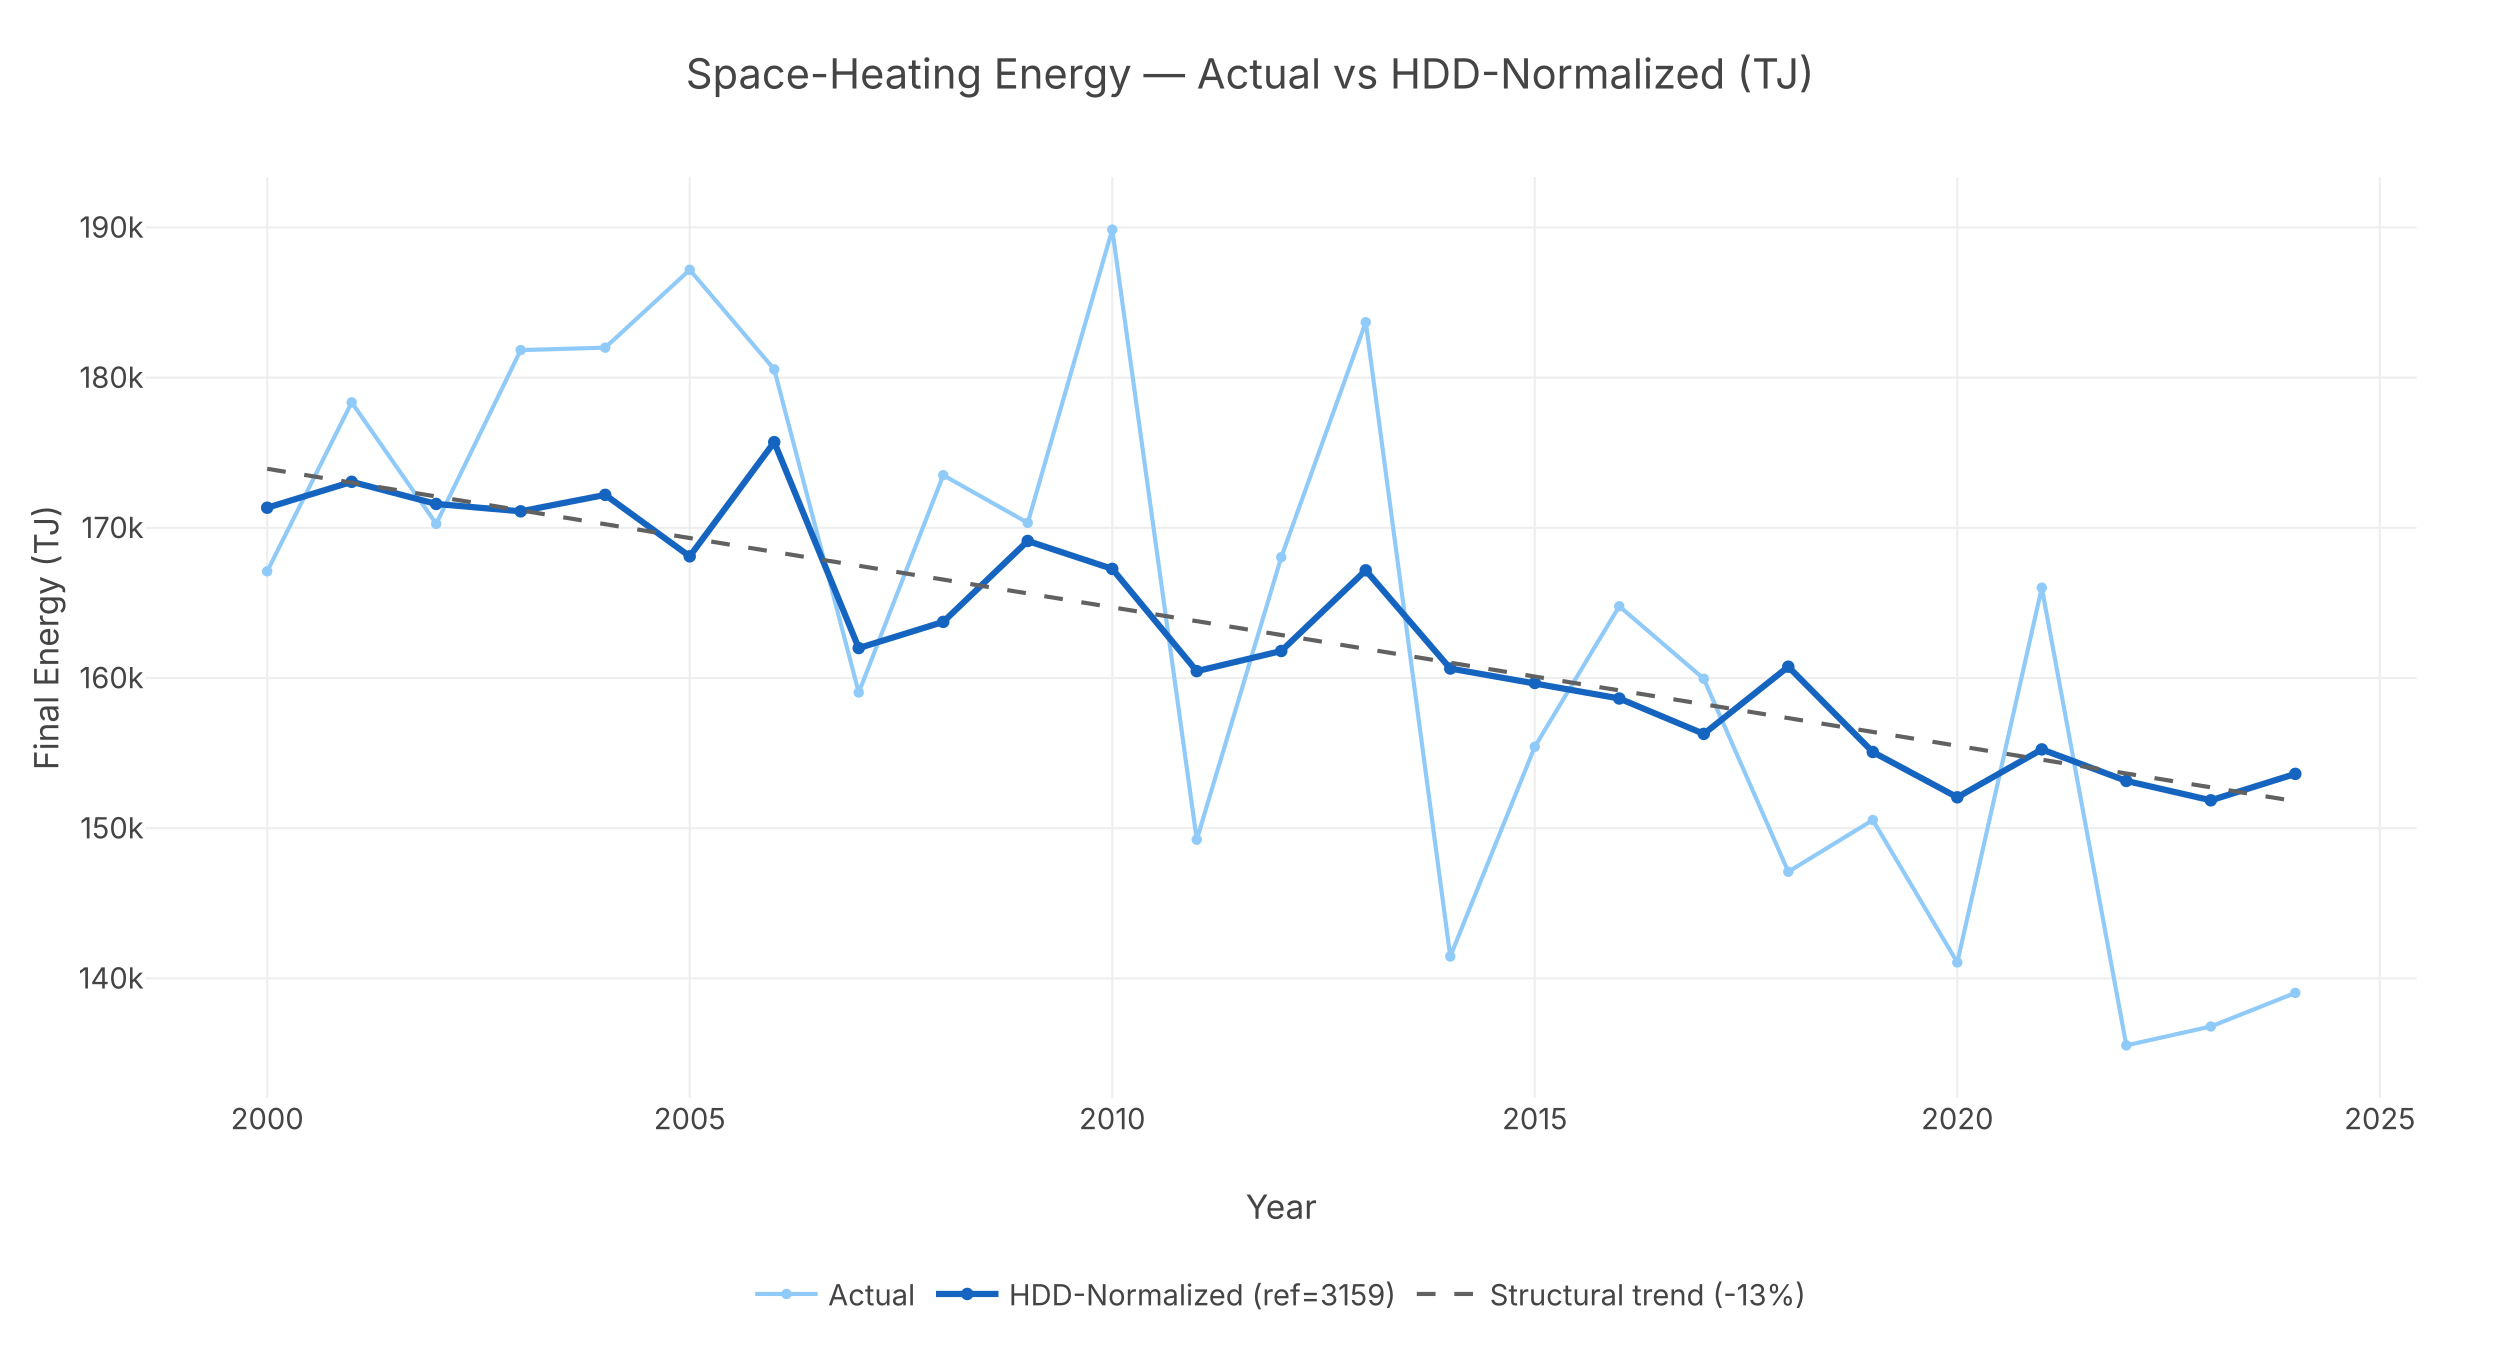
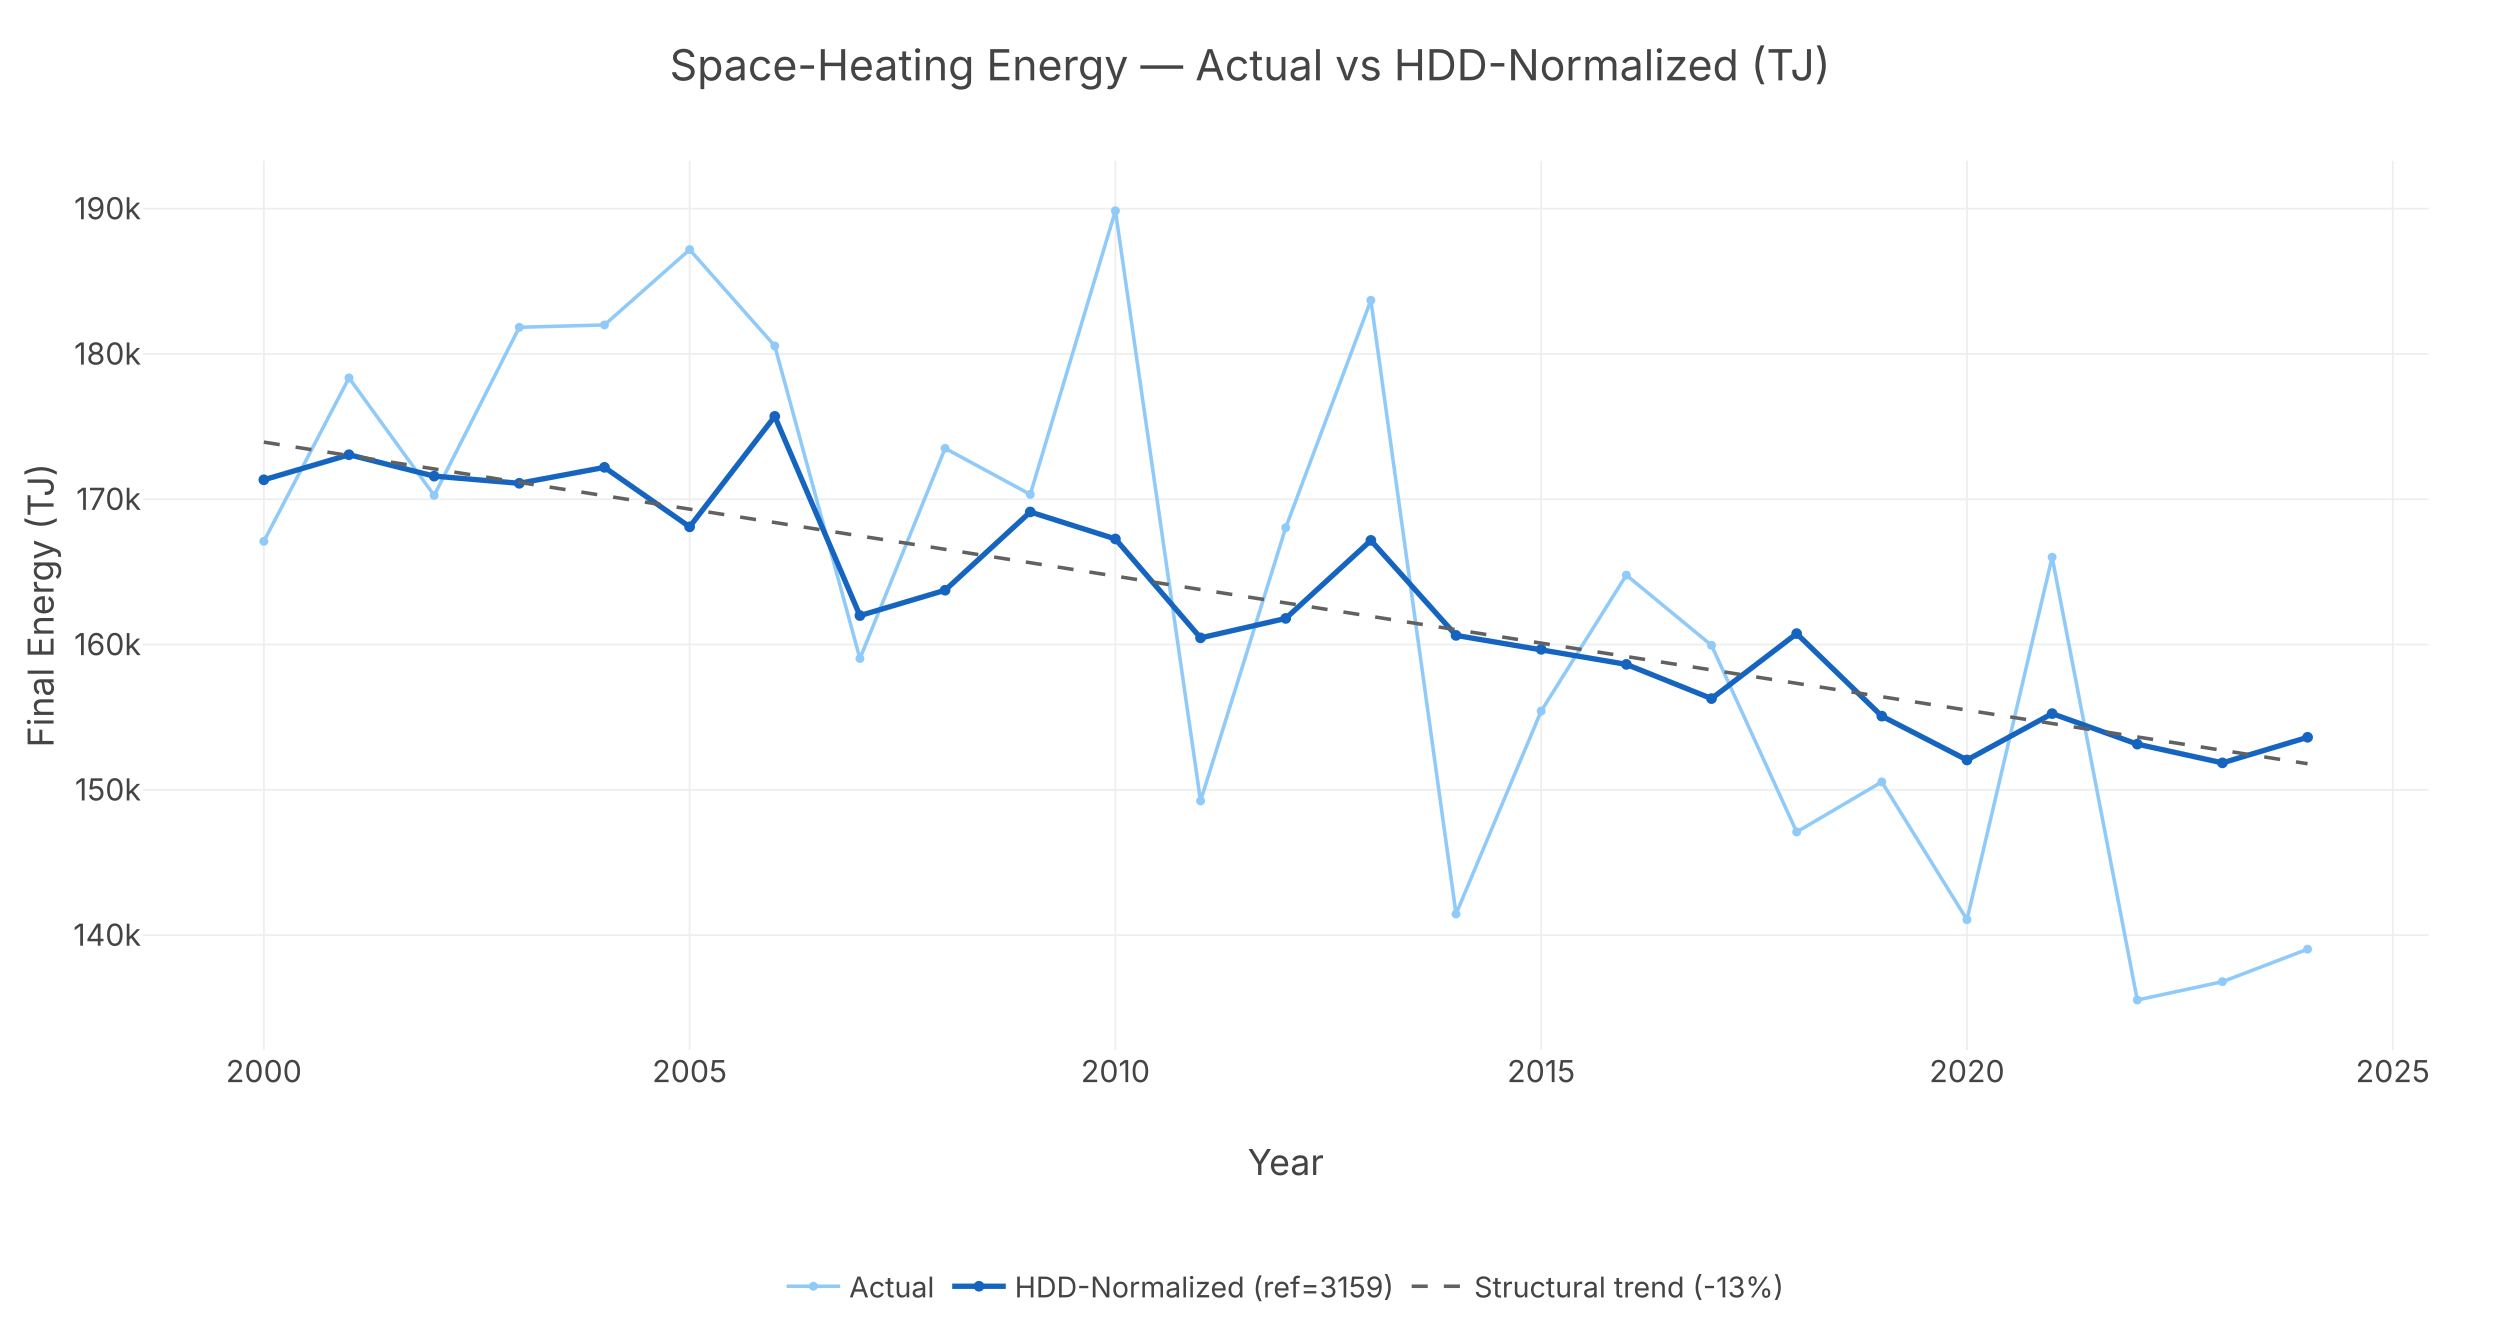
- <svg xmlns="http://www.w3.org/2000/svg" class="main-svg" width="1200" height="650" style="" viewBox="0 0 1200 650">
-   <rect x="0" y="0" width="1200" height="650" style="fill: rgb(255, 255, 255); fill-opacity: 1;" />
-   <defs id="defs-4755eb">
+ <svg xmlns="http://www.w3.org/2000/svg" class="main-svg" width="1400" height="750" style="" viewBox="0 0 1400 750">
+   <rect x="0" y="0" width="1400" height="750" style="fill: rgb(255, 255, 255); fill-opacity: 1;" />
+   <defs id="defs-2fd1e7">
    <g class="clips">
-       <clipPath id="clip4755ebxyplot" class="plotclip">
-         <rect width="1090" height="442" />
-       </clipPath>
-       <clipPath class="axesclip" id="clip4755ebx">
-         <rect x="70" y="0" width="1090" height="650" />
-       </clipPath>
-       <clipPath class="axesclip" id="clip4755eby">
-         <rect x="0" y="85" width="1200" height="442" />
-       </clipPath>
-       <clipPath class="axesclip" id="clip4755ebxy">
-         <rect x="70" y="85" width="1090" height="442" />
+       <clipPath id="clip2fd1e7xyplot" class="plotclip">
+         <rect width="1280" height="498" />
+       </clipPath>
+       <clipPath class="axesclip" id="clip2fd1e7x">
+         <rect x="80" y="0" width="1280" height="750" />
+       </clipPath>
+       <clipPath class="axesclip" id="clip2fd1e7y">
+         <rect x="0" y="90" width="1400" height="498" />
+       </clipPath>
+       <clipPath class="axesclip" id="clip2fd1e7xy">
+         <rect x="80" y="90" width="1280" height="498" />
      </clipPath>
    </g>
    <g class="gradients" />
    <g class="patterns" />
  </defs>
  <g class="bglayer" />
  <g class="layer-below">
    <g class="imagelayer" />
    <g class="shapelayer" />
  </g>
  <g class="cartesianlayer">
    <g class="subplot xy">
      <g class="layer-subplot">
        <g class="shapelayer" />
        <g class="imagelayer" />
      </g>
      <g class="minor-gridlayer">
        <g class="x" />
        <g class="y" />
      </g>
      <g class="gridlayer">
        <g class="x">
-           <path class="xgrid crisp" transform="translate(128.25,0)" d="M0,85v442" style="stroke: rgb(238, 238, 238); stroke-opacity: 1; stroke-width: 1px;" />
-           <path class="xgrid crisp" transform="translate(331.06,0)" d="M0,85v442" style="stroke: rgb(238, 238, 238); stroke-opacity: 1; stroke-width: 1px;" />
-           <path class="xgrid crisp" transform="translate(533.88,0)" d="M0,85v442" style="stroke: rgb(238, 238, 238); stroke-opacity: 1; stroke-width: 1px;" />
-           <path class="xgrid crisp" transform="translate(736.69,0)" d="M0,85v442" style="stroke: rgb(238, 238, 238); stroke-opacity: 1; stroke-width: 1px;" />
-           <path class="xgrid crisp" transform="translate(939.5,0)" d="M0,85v442" style="stroke: rgb(238, 238, 238); stroke-opacity: 1; stroke-width: 1px;" />
-           <path class="xgrid crisp" transform="translate(1142.31,0)" d="M0,85v442" style="stroke: rgb(238, 238, 238); stroke-opacity: 1; stroke-width: 1px;" />
+           <path class="xgrid crisp" transform="translate(147.75,0)" d="M0,90v498" style="stroke: rgb(238, 238, 238); stroke-opacity: 1; stroke-width: 1px;" />
+           <path class="xgrid crisp" transform="translate(386.19,0)" d="M0,90v498" style="stroke: rgb(238, 238, 238); stroke-opacity: 1; stroke-width: 1px;" />
+           <path class="xgrid crisp" transform="translate(624.63,0)" d="M0,90v498" style="stroke: rgb(238, 238, 238); stroke-opacity: 1; stroke-width: 1px;" />
+           <path class="xgrid crisp" transform="translate(863.06,0)" d="M0,90v498" style="stroke: rgb(238, 238, 238); stroke-opacity: 1; stroke-width: 1px;" />
+           <path class="xgrid crisp" transform="translate(1101.5,0)" d="M0,90v498" style="stroke: rgb(238, 238, 238); stroke-opacity: 1; stroke-width: 1px;" />
+           <path class="xgrid crisp" transform="translate(1339.94,0)" d="M0,90v498" style="stroke: rgb(238, 238, 238); stroke-opacity: 1; stroke-width: 1px;" />
        </g>
        <g class="y">
-           <path class="ygrid crisp" transform="translate(0,469.61)" d="M70,0h1090" style="stroke: rgb(238, 238, 238); stroke-opacity: 1; stroke-width: 1px;" />
-           <path class="ygrid crisp" transform="translate(0,397.53)" d="M70,0h1090" style="stroke: rgb(238, 238, 238); stroke-opacity: 1; stroke-width: 1px;" />
-           <path class="ygrid crisp" transform="translate(0,325.44)" d="M70,0h1090" style="stroke: rgb(238, 238, 238); stroke-opacity: 1; stroke-width: 1px;" />
-           <path class="ygrid crisp" transform="translate(0,253.35)" d="M70,0h1090" style="stroke: rgb(238, 238, 238); stroke-opacity: 1; stroke-width: 1px;" />
-           <path class="ygrid crisp" transform="translate(0,181.26)" d="M70,0h1090" style="stroke: rgb(238, 238, 238); stroke-opacity: 1; stroke-width: 1px;" />
-           <path class="ygrid crisp" transform="translate(0,109.17)" d="M70,0h1090" style="stroke: rgb(238, 238, 238); stroke-opacity: 1; stroke-width: 1px;" />
+           <path class="ygrid crisp" transform="translate(0,523.67)" d="M80,0h1280" style="stroke: rgb(238, 238, 238); stroke-opacity: 1; stroke-width: 1px;" />
+           <path class="ygrid crisp" transform="translate(0,442.31)" d="M80,0h1280" style="stroke: rgb(238, 238, 238); stroke-opacity: 1; stroke-width: 1px;" />
+           <path class="ygrid crisp" transform="translate(0,360.94)" d="M80,0h1280" style="stroke: rgb(238, 238, 238); stroke-opacity: 1; stroke-width: 1px;" />
+           <path class="ygrid crisp" transform="translate(0,279.57)" d="M80,0h1280" style="stroke: rgb(238, 238, 238); stroke-opacity: 1; stroke-width: 1px;" />
+           <path class="ygrid crisp" transform="translate(0,198.21)" d="M80,0h1280" style="stroke: rgb(238, 238, 238); stroke-opacity: 1; stroke-width: 1px;" />
+           <path class="ygrid crisp" transform="translate(0,116.84)" d="M80,0h1280" style="stroke: rgb(238, 238, 238); stroke-opacity: 1; stroke-width: 1px;" />
        </g>
      </g>
      <g class="zerolinelayer" />
      <g class="layer-between">
        <g class="shapelayer" />
        <g class="imagelayer" />
      </g>
      <path class="xlines-below" />
      <path class="ylines-below" />
      <g class="overlines-below" />
      <g class="xaxislayer-below" />
      <g class="yaxislayer-below" />
      <g class="overaxes-below" />
      <g class="overplot">
-         <g class="xy" transform="translate(70,85)" clip-path="url(#clip4755ebxyplot)">
+         <g class="xy" transform="translate(80,90)" clip-path="url(#clip2fd1e7xyplot)">
          <g class="scatterlayer mlayer">
-             <g class="trace scatter trace26c85c" style="stroke-miterlimit: 2; opacity: 1;">
+             <g class="trace scatter trace746f64" style="stroke-miterlimit: 2; opacity: 1;">
              <g class="fills" />
              <g class="errorbars" />
              <g class="lines">
-                 <path class="js-line" d="M58.25,189.23L98.81,108.15L139.38,166.44L179.94,83.04L220.5,81.87L261.06,44.51L301.63,92.3L342.19,247.4L382.75,143.1L423.31,165.97L463.88,25.22L504.44,318.05L545,182.46L585.56,69.65L626.13,374.12L666.69,273.45L707.25,206L747.81,240.82L788.38,333.43L828.94,308.62L869.5,376.96L910.06,197.11L950.63,416.78L991.19,407.71L1031.75,391.58" style="vector-effect: none; fill: none; stroke: rgb(144, 202, 249); stroke-opacity: 1; stroke-width: 2px; opacity: 1;" />
+                 <path class="js-line" d="M67.75,213.14L115.44,121.62L163.13,187.42L210.81,93.28L258.5,91.97L306.19,49.79L353.88,103.73L401.56,278.8L449.25,161.07L496.94,186.88L544.63,28.03L592.31,358.54L640,205.5L687.69,78.17L735.38,421.83L783.06,308.2L830.75,232.06L878.44,271.37L926.13,375.9L973.81,347.89L1021.5,425.03L1069.19,222.03L1116.88,469.98L1164.56,459.75L1212.25,441.54" style="vector-effect: none; fill: none; stroke: rgb(144, 202, 249); stroke-opacity: 1; stroke-width: 2px; opacity: 1;" />
              </g>
              <g class="points">
-                 <path class="point" transform="translate(58.25,189.23)" d="M2.5,0A2.5,2.5 0 1,1 0,-2.5A2.5,2.5 0 0,1 2.5,0Z" style="opacity: 1; stroke-width: 0px; fill: rgb(144, 202, 249); fill-opacity: 1;" />
-                 <path class="point" transform="translate(98.81,108.15)" d="M2.5,0A2.5,2.5 0 1,1 0,-2.5A2.5,2.5 0 0,1 2.5,0Z" style="opacity: 1; stroke-width: 0px; fill: rgb(144, 202, 249); fill-opacity: 1;" />
-                 <path class="point" transform="translate(139.38,166.44)" d="M2.5,0A2.5,2.5 0 1,1 0,-2.5A2.5,2.5 0 0,1 2.5,0Z" style="opacity: 1; stroke-width: 0px; fill: rgb(144, 202, 249); fill-opacity: 1;" />
-                 <path class="point" transform="translate(179.94,83.04)" d="M2.5,0A2.5,2.5 0 1,1 0,-2.5A2.5,2.5 0 0,1 2.5,0Z" style="opacity: 1; stroke-width: 0px; fill: rgb(144, 202, 249); fill-opacity: 1;" />
-                 <path class="point" transform="translate(220.5,81.87)" d="M2.5,0A2.5,2.5 0 1,1 0,-2.5A2.5,2.5 0 0,1 2.5,0Z" style="opacity: 1; stroke-width: 0px; fill: rgb(144, 202, 249); fill-opacity: 1;" />
-                 <path class="point" transform="translate(261.06,44.51)" d="M2.5,0A2.5,2.5 0 1,1 0,-2.5A2.5,2.5 0 0,1 2.5,0Z" style="opacity: 1; stroke-width: 0px; fill: rgb(144, 202, 249); fill-opacity: 1;" />
-                 <path class="point" transform="translate(301.63,92.3)" d="M2.5,0A2.5,2.5 0 1,1 0,-2.5A2.5,2.5 0 0,1 2.5,0Z" style="opacity: 1; stroke-width: 0px; fill: rgb(144, 202, 249); fill-opacity: 1;" />
-                 <path class="point" transform="translate(342.19,247.4)" d="M2.5,0A2.5,2.5 0 1,1 0,-2.5A2.5,2.5 0 0,1 2.5,0Z" style="opacity: 1; stroke-width: 0px; fill: rgb(144, 202, 249); fill-opacity: 1;" />
-                 <path class="point" transform="translate(382.75,143.1)" d="M2.5,0A2.5,2.5 0 1,1 0,-2.5A2.5,2.5 0 0,1 2.5,0Z" style="opacity: 1; stroke-width: 0px; fill: rgb(144, 202, 249); fill-opacity: 1;" />
-                 <path class="point" transform="translate(423.31,165.97)" d="M2.5,0A2.5,2.5 0 1,1 0,-2.5A2.5,2.5 0 0,1 2.5,0Z" style="opacity: 1; stroke-width: 0px; fill: rgb(144, 202, 249); fill-opacity: 1;" />
-                 <path class="point" transform="translate(463.88,25.22)" d="M2.5,0A2.5,2.5 0 1,1 0,-2.5A2.5,2.5 0 0,1 2.5,0Z" style="opacity: 1; stroke-width: 0px; fill: rgb(144, 202, 249); fill-opacity: 1;" />
-                 <path class="point" transform="translate(504.44,318.05)" d="M2.5,0A2.5,2.5 0 1,1 0,-2.5A2.5,2.5 0 0,1 2.5,0Z" style="opacity: 1; stroke-width: 0px; fill: rgb(144, 202, 249); fill-opacity: 1;" />
-                 <path class="point" transform="translate(545,182.46)" d="M2.5,0A2.5,2.5 0 1,1 0,-2.5A2.5,2.5 0 0,1 2.5,0Z" style="opacity: 1; stroke-width: 0px; fill: rgb(144, 202, 249); fill-opacity: 1;" />
-                 <path class="point" transform="translate(585.56,69.65)" d="M2.5,0A2.5,2.5 0 1,1 0,-2.5A2.5,2.5 0 0,1 2.5,0Z" style="opacity: 1; stroke-width: 0px; fill: rgb(144, 202, 249); fill-opacity: 1;" />
-                 <path class="point" transform="translate(626.13,374.12)" d="M2.5,0A2.5,2.5 0 1,1 0,-2.5A2.5,2.5 0 0,1 2.5,0Z" style="opacity: 1; stroke-width: 0px; fill: rgb(144, 202, 249); fill-opacity: 1;" />
-                 <path class="point" transform="translate(666.69,273.45)" d="M2.5,0A2.5,2.5 0 1,1 0,-2.5A2.5,2.5 0 0,1 2.5,0Z" style="opacity: 1; stroke-width: 0px; fill: rgb(144, 202, 249); fill-opacity: 1;" />
-                 <path class="point" transform="translate(707.25,206)" d="M2.5,0A2.5,2.5 0 1,1 0,-2.5A2.5,2.5 0 0,1 2.5,0Z" style="opacity: 1; stroke-width: 0px; fill: rgb(144, 202, 249); fill-opacity: 1;" />
-                 <path class="point" transform="translate(747.81,240.82)" d="M2.5,0A2.5,2.5 0 1,1 0,-2.5A2.5,2.5 0 0,1 2.5,0Z" style="opacity: 1; stroke-width: 0px; fill: rgb(144, 202, 249); fill-opacity: 1;" />
-                 <path class="point" transform="translate(788.38,333.43)" d="M2.5,0A2.5,2.5 0 1,1 0,-2.5A2.5,2.5 0 0,1 2.5,0Z" style="opacity: 1; stroke-width: 0px; fill: rgb(144, 202, 249); fill-opacity: 1;" />
-                 <path class="point" transform="translate(828.94,308.62)" d="M2.5,0A2.5,2.5 0 1,1 0,-2.5A2.5,2.5 0 0,1 2.5,0Z" style="opacity: 1; stroke-width: 0px; fill: rgb(144, 202, 249); fill-opacity: 1;" />
-                 <path class="point" transform="translate(869.5,376.96)" d="M2.5,0A2.5,2.5 0 1,1 0,-2.5A2.5,2.5 0 0,1 2.5,0Z" style="opacity: 1; stroke-width: 0px; fill: rgb(144, 202, 249); fill-opacity: 1;" />
-                 <path class="point" transform="translate(910.06,197.11)" d="M2.5,0A2.5,2.5 0 1,1 0,-2.5A2.5,2.5 0 0,1 2.5,0Z" style="opacity: 1; stroke-width: 0px; fill: rgb(144, 202, 249); fill-opacity: 1;" />
-                 <path class="point" transform="translate(950.63,416.78)" d="M2.5,0A2.5,2.5 0 1,1 0,-2.5A2.5,2.5 0 0,1 2.5,0Z" style="opacity: 1; stroke-width: 0px; fill: rgb(144, 202, 249); fill-opacity: 1;" />
-                 <path class="point" transform="translate(991.19,407.71)" d="M2.5,0A2.5,2.5 0 1,1 0,-2.5A2.5,2.5 0 0,1 2.5,0Z" style="opacity: 1; stroke-width: 0px; fill: rgb(144, 202, 249); fill-opacity: 1;" />
-                 <path class="point" transform="translate(1031.75,391.58)" d="M2.5,0A2.5,2.5 0 1,1 0,-2.5A2.5,2.5 0 0,1 2.5,0Z" style="opacity: 1; stroke-width: 0px; fill: rgb(144, 202, 249); fill-opacity: 1;" />
+                 <path class="point" transform="translate(67.75,213.14)" d="M2.5,0A2.5,2.5 0 1,1 0,-2.5A2.5,2.5 0 0,1 2.5,0Z" style="opacity: 1; stroke-width: 0px; fill: rgb(144, 202, 249); fill-opacity: 1;" />
+                 <path class="point" transform="translate(115.44,121.62)" d="M2.5,0A2.5,2.5 0 1,1 0,-2.5A2.5,2.5 0 0,1 2.5,0Z" style="opacity: 1; stroke-width: 0px; fill: rgb(144, 202, 249); fill-opacity: 1;" />
+                 <path class="point" transform="translate(163.13,187.42)" d="M2.5,0A2.5,2.5 0 1,1 0,-2.5A2.5,2.5 0 0,1 2.5,0Z" style="opacity: 1; stroke-width: 0px; fill: rgb(144, 202, 249); fill-opacity: 1;" />
+                 <path class="point" transform="translate(210.81,93.28)" d="M2.5,0A2.5,2.5 0 1,1 0,-2.5A2.5,2.5 0 0,1 2.5,0Z" style="opacity: 1; stroke-width: 0px; fill: rgb(144, 202, 249); fill-opacity: 1;" />
+                 <path class="point" transform="translate(258.5,91.97)" d="M2.5,0A2.5,2.5 0 1,1 0,-2.5A2.5,2.5 0 0,1 2.5,0Z" style="opacity: 1; stroke-width: 0px; fill: rgb(144, 202, 249); fill-opacity: 1;" />
+                 <path class="point" transform="translate(306.19,49.79)" d="M2.5,0A2.5,2.5 0 1,1 0,-2.5A2.5,2.5 0 0,1 2.5,0Z" style="opacity: 1; stroke-width: 0px; fill: rgb(144, 202, 249); fill-opacity: 1;" />
+                 <path class="point" transform="translate(353.88,103.73)" d="M2.5,0A2.5,2.5 0 1,1 0,-2.5A2.5,2.5 0 0,1 2.5,0Z" style="opacity: 1; stroke-width: 0px; fill: rgb(144, 202, 249); fill-opacity: 1;" />
+                 <path class="point" transform="translate(401.56,278.8)" d="M2.5,0A2.5,2.5 0 1,1 0,-2.5A2.5,2.5 0 0,1 2.5,0Z" style="opacity: 1; stroke-width: 0px; fill: rgb(144, 202, 249); fill-opacity: 1;" />
+                 <path class="point" transform="translate(449.25,161.07)" d="M2.5,0A2.5,2.5 0 1,1 0,-2.5A2.5,2.5 0 0,1 2.5,0Z" style="opacity: 1; stroke-width: 0px; fill: rgb(144, 202, 249); fill-opacity: 1;" />
+                 <path class="point" transform="translate(496.94,186.88)" d="M2.5,0A2.5,2.5 0 1,1 0,-2.5A2.5,2.5 0 0,1 2.5,0Z" style="opacity: 1; stroke-width: 0px; fill: rgb(144, 202, 249); fill-opacity: 1;" />
+                 <path class="point" transform="translate(544.63,28.03)" d="M2.5,0A2.5,2.5 0 1,1 0,-2.5A2.5,2.5 0 0,1 2.5,0Z" style="opacity: 1; stroke-width: 0px; fill: rgb(144, 202, 249); fill-opacity: 1;" />
+                 <path class="point" transform="translate(592.31,358.54)" d="M2.5,0A2.5,2.5 0 1,1 0,-2.5A2.5,2.5 0 0,1 2.5,0Z" style="opacity: 1; stroke-width: 0px; fill: rgb(144, 202, 249); fill-opacity: 1;" />
+                 <path class="point" transform="translate(640,205.5)" d="M2.5,0A2.5,2.5 0 1,1 0,-2.5A2.5,2.5 0 0,1 2.5,0Z" style="opacity: 1; stroke-width: 0px; fill: rgb(144, 202, 249); fill-opacity: 1;" />
+                 <path class="point" transform="translate(687.69,78.17)" d="M2.5,0A2.5,2.5 0 1,1 0,-2.5A2.5,2.5 0 0,1 2.5,0Z" style="opacity: 1; stroke-width: 0px; fill: rgb(144, 202, 249); fill-opacity: 1;" />
+                 <path class="point" transform="translate(735.38,421.83)" d="M2.5,0A2.5,2.5 0 1,1 0,-2.5A2.5,2.5 0 0,1 2.5,0Z" style="opacity: 1; stroke-width: 0px; fill: rgb(144, 202, 249); fill-opacity: 1;" />
+                 <path class="point" transform="translate(783.06,308.2)" d="M2.5,0A2.5,2.5 0 1,1 0,-2.5A2.5,2.5 0 0,1 2.5,0Z" style="opacity: 1; stroke-width: 0px; fill: rgb(144, 202, 249); fill-opacity: 1;" />
+                 <path class="point" transform="translate(830.75,232.06)" d="M2.5,0A2.5,2.5 0 1,1 0,-2.5A2.5,2.5 0 0,1 2.5,0Z" style="opacity: 1; stroke-width: 0px; fill: rgb(144, 202, 249); fill-opacity: 1;" />
+                 <path class="point" transform="translate(878.44,271.37)" d="M2.5,0A2.5,2.5 0 1,1 0,-2.5A2.5,2.5 0 0,1 2.5,0Z" style="opacity: 1; stroke-width: 0px; fill: rgb(144, 202, 249); fill-opacity: 1;" />
+                 <path class="point" transform="translate(926.13,375.9)" d="M2.5,0A2.5,2.5 0 1,1 0,-2.5A2.5,2.5 0 0,1 2.5,0Z" style="opacity: 1; stroke-width: 0px; fill: rgb(144, 202, 249); fill-opacity: 1;" />
+                 <path class="point" transform="translate(973.81,347.89)" d="M2.5,0A2.5,2.5 0 1,1 0,-2.5A2.5,2.5 0 0,1 2.5,0Z" style="opacity: 1; stroke-width: 0px; fill: rgb(144, 202, 249); fill-opacity: 1;" />
+                 <path class="point" transform="translate(1021.5,425.03)" d="M2.5,0A2.5,2.5 0 1,1 0,-2.5A2.5,2.5 0 0,1 2.5,0Z" style="opacity: 1; stroke-width: 0px; fill: rgb(144, 202, 249); fill-opacity: 1;" />
+                 <path class="point" transform="translate(1069.19,222.03)" d="M2.5,0A2.5,2.5 0 1,1 0,-2.5A2.5,2.5 0 0,1 2.5,0Z" style="opacity: 1; stroke-width: 0px; fill: rgb(144, 202, 249); fill-opacity: 1;" />
+                 <path class="point" transform="translate(1116.88,469.98)" d="M2.5,0A2.5,2.5 0 1,1 0,-2.5A2.5,2.5 0 0,1 2.5,0Z" style="opacity: 1; stroke-width: 0px; fill: rgb(144, 202, 249); fill-opacity: 1;" />
+                 <path class="point" transform="translate(1164.56,459.75)" d="M2.5,0A2.5,2.5 0 1,1 0,-2.5A2.5,2.5 0 0,1 2.5,0Z" style="opacity: 1; stroke-width: 0px; fill: rgb(144, 202, 249); fill-opacity: 1;" />
+                 <path class="point" transform="translate(1212.25,441.54)" d="M2.5,0A2.5,2.5 0 1,1 0,-2.5A2.5,2.5 0 0,1 2.5,0Z" style="opacity: 1; stroke-width: 0px; fill: rgb(144, 202, 249); fill-opacity: 1;" />
              </g>
              <g class="text" />
            </g>
-             <g class="trace scatter trace7ba4f4" style="stroke-miterlimit: 2; opacity: 1;">
+             <g class="trace scatter trace9fb0df" style="stroke-miterlimit: 2; opacity: 1;">
              <g class="fills" />
              <g class="errorbars" />
              <g class="lines">
-                 <path class="js-line" d="M58.25,158.71L98.81,146.27L139.38,156.9L179.94,160.44L220.5,152.53L261.06,182.05L301.63,127.23L342.19,226.08L382.75,213.5L423.31,174.67L463.88,188.07L504.44,237.14L545,227.48L585.56,188.76L626.13,235.9L707.25,250.28L747.81,267.26L788.38,235.02L828.94,275.96L869.5,297.71L910.06,274.71L950.63,289.85L991.19,299.15L1031.75,286.46" style="vector-effect: none; fill: none; stroke: rgb(21, 101, 192); stroke-opacity: 1; stroke-width: 3px; opacity: 1;" />
+                 <path class="js-line" d="M67.75,178.69L115.44,164.65L163.13,176.64L210.81,180.65L258.5,171.72L306.19,205.03L353.88,143.16L401.56,254.73L449.25,240.53L496.94,196.7L544.63,211.83L592.31,267.21L640,256.32L687.69,212.61L735.38,265.82L830.75,282.05L878.44,301.21L926.13,264.82L973.81,311.04L1021.5,335.59L1069.19,309.62L1116.88,326.72L1164.56,337.21L1212.25,322.89" style="vector-effect: none; fill: none; stroke: rgb(21, 101, 192); stroke-opacity: 1; stroke-width: 3px; opacity: 1;" />
              </g>
              <g class="points">
-                 <path class="point" transform="translate(58.25,158.71)" d="M3,0A3,3 0 1,1 0,-3A3,3 0 0,1 3,0Z" style="opacity: 1; stroke-width: 0px; fill: rgb(21, 101, 192); fill-opacity: 1;" />
-                 <path class="point" transform="translate(98.81,146.27)" d="M3,0A3,3 0 1,1 0,-3A3,3 0 0,1 3,0Z" style="opacity: 1; stroke-width: 0px; fill: rgb(21, 101, 192); fill-opacity: 1;" />
-                 <path class="point" transform="translate(139.38,156.9)" d="M3,0A3,3 0 1,1 0,-3A3,3 0 0,1 3,0Z" style="opacity: 1; stroke-width: 0px; fill: rgb(21, 101, 192); fill-opacity: 1;" />
-                 <path class="point" transform="translate(179.94,160.44)" d="M3,0A3,3 0 1,1 0,-3A3,3 0 0,1 3,0Z" style="opacity: 1; stroke-width: 0px; fill: rgb(21, 101, 192); fill-opacity: 1;" />
-                 <path class="point" transform="translate(220.5,152.53)" d="M3,0A3,3 0 1,1 0,-3A3,3 0 0,1 3,0Z" style="opacity: 1; stroke-width: 0px; fill: rgb(21, 101, 192); fill-opacity: 1;" />
-                 <path class="point" transform="translate(261.06,182.05)" d="M3,0A3,3 0 1,1 0,-3A3,3 0 0,1 3,0Z" style="opacity: 1; stroke-width: 0px; fill: rgb(21, 101, 192); fill-opacity: 1;" />
-                 <path class="point" transform="translate(301.63,127.23)" d="M3,0A3,3 0 1,1 0,-3A3,3 0 0,1 3,0Z" style="opacity: 1; stroke-width: 0px; fill: rgb(21, 101, 192); fill-opacity: 1;" />
-                 <path class="point" transform="translate(342.19,226.08)" d="M3,0A3,3 0 1,1 0,-3A3,3 0 0,1 3,0Z" style="opacity: 1; stroke-width: 0px; fill: rgb(21, 101, 192); fill-opacity: 1;" />
-                 <path class="point" transform="translate(382.75,213.5)" d="M3,0A3,3 0 1,1 0,-3A3,3 0 0,1 3,0Z" style="opacity: 1; stroke-width: 0px; fill: rgb(21, 101, 192); fill-opacity: 1;" />
-                 <path class="point" transform="translate(423.31,174.67)" d="M3,0A3,3 0 1,1 0,-3A3,3 0 0,1 3,0Z" style="opacity: 1; stroke-width: 0px; fill: rgb(21, 101, 192); fill-opacity: 1;" />
-                 <path class="point" transform="translate(463.88,188.07)" d="M3,0A3,3 0 1,1 0,-3A3,3 0 0,1 3,0Z" style="opacity: 1; stroke-width: 0px; fill: rgb(21, 101, 192); fill-opacity: 1;" />
-                 <path class="point" transform="translate(504.44,237.14)" d="M3,0A3,3 0 1,1 0,-3A3,3 0 0,1 3,0Z" style="opacity: 1; stroke-width: 0px; fill: rgb(21, 101, 192); fill-opacity: 1;" />
-                 <path class="point" transform="translate(545,227.48)" d="M3,0A3,3 0 1,1 0,-3A3,3 0 0,1 3,0Z" style="opacity: 1; stroke-width: 0px; fill: rgb(21, 101, 192); fill-opacity: 1;" />
-                 <path class="point" transform="translate(585.56,188.76)" d="M3,0A3,3 0 1,1 0,-3A3,3 0 0,1 3,0Z" style="opacity: 1; stroke-width: 0px; fill: rgb(21, 101, 192); fill-opacity: 1;" />
-                 <path class="point" transform="translate(626.13,235.9)" d="M3,0A3,3 0 1,1 0,-3A3,3 0 0,1 3,0Z" style="opacity: 1; stroke-width: 0px; fill: rgb(21, 101, 192); fill-opacity: 1;" />
-                 <path class="point" transform="translate(666.69,242.82)" d="M3,0A3,3 0 1,1 0,-3A3,3 0 0,1 3,0Z" style="opacity: 1; stroke-width: 0px; fill: rgb(21, 101, 192); fill-opacity: 1;" />
-                 <path class="point" transform="translate(707.25,250.28)" d="M3,0A3,3 0 1,1 0,-3A3,3 0 0,1 3,0Z" style="opacity: 1; stroke-width: 0px; fill: rgb(21, 101, 192); fill-opacity: 1;" />
-                 <path class="point" transform="translate(747.81,267.26)" d="M3,0A3,3 0 1,1 0,-3A3,3 0 0,1 3,0Z" style="opacity: 1; stroke-width: 0px; fill: rgb(21, 101, 192); fill-opacity: 1;" />
-                 <path class="point" transform="translate(788.38,235.02)" d="M3,0A3,3 0 1,1 0,-3A3,3 0 0,1 3,0Z" style="opacity: 1; stroke-width: 0px; fill: rgb(21, 101, 192); fill-opacity: 1;" />
-                 <path class="point" transform="translate(828.94,275.96)" d="M3,0A3,3 0 1,1 0,-3A3,3 0 0,1 3,0Z" style="opacity: 1; stroke-width: 0px; fill: rgb(21, 101, 192); fill-opacity: 1;" />
-                 <path class="point" transform="translate(869.5,297.71)" d="M3,0A3,3 0 1,1 0,-3A3,3 0 0,1 3,0Z" style="opacity: 1; stroke-width: 0px; fill: rgb(21, 101, 192); fill-opacity: 1;" />
-                 <path class="point" transform="translate(910.06,274.71)" d="M3,0A3,3 0 1,1 0,-3A3,3 0 0,1 3,0Z" style="opacity: 1; stroke-width: 0px; fill: rgb(21, 101, 192); fill-opacity: 1;" />
-                 <path class="point" transform="translate(950.63,289.85)" d="M3,0A3,3 0 1,1 0,-3A3,3 0 0,1 3,0Z" style="opacity: 1; stroke-width: 0px; fill: rgb(21, 101, 192); fill-opacity: 1;" />
-                 <path class="point" transform="translate(991.19,299.15)" d="M3,0A3,3 0 1,1 0,-3A3,3 0 0,1 3,0Z" style="opacity: 1; stroke-width: 0px; fill: rgb(21, 101, 192); fill-opacity: 1;" />
-                 <path class="point" transform="translate(1031.75,286.46)" d="M3,0A3,3 0 1,1 0,-3A3,3 0 0,1 3,0Z" style="opacity: 1; stroke-width: 0px; fill: rgb(21, 101, 192); fill-opacity: 1;" />
+                 <path class="point" transform="translate(67.75,178.69)" d="M3,0A3,3 0 1,1 0,-3A3,3 0 0,1 3,0Z" style="opacity: 1; stroke-width: 0px; fill: rgb(21, 101, 192); fill-opacity: 1;" />
+                 <path class="point" transform="translate(115.44,164.65)" d="M3,0A3,3 0 1,1 0,-3A3,3 0 0,1 3,0Z" style="opacity: 1; stroke-width: 0px; fill: rgb(21, 101, 192); fill-opacity: 1;" />
+                 <path class="point" transform="translate(163.13,176.64)" d="M3,0A3,3 0 1,1 0,-3A3,3 0 0,1 3,0Z" style="opacity: 1; stroke-width: 0px; fill: rgb(21, 101, 192); fill-opacity: 1;" />
+                 <path class="point" transform="translate(210.81,180.65)" d="M3,0A3,3 0 1,1 0,-3A3,3 0 0,1 3,0Z" style="opacity: 1; stroke-width: 0px; fill: rgb(21, 101, 192); fill-opacity: 1;" />
+                 <path class="point" transform="translate(258.5,171.72)" d="M3,0A3,3 0 1,1 0,-3A3,3 0 0,1 3,0Z" style="opacity: 1; stroke-width: 0px; fill: rgb(21, 101, 192); fill-opacity: 1;" />
+                 <path class="point" transform="translate(306.19,205.03)" d="M3,0A3,3 0 1,1 0,-3A3,3 0 0,1 3,0Z" style="opacity: 1; stroke-width: 0px; fill: rgb(21, 101, 192); fill-opacity: 1;" />
+                 <path class="point" transform="translate(353.88,143.16)" d="M3,0A3,3 0 1,1 0,-3A3,3 0 0,1 3,0Z" style="opacity: 1; stroke-width: 0px; fill: rgb(21, 101, 192); fill-opacity: 1;" />
+                 <path class="point" transform="translate(401.56,254.73)" d="M3,0A3,3 0 1,1 0,-3A3,3 0 0,1 3,0Z" style="opacity: 1; stroke-width: 0px; fill: rgb(21, 101, 192); fill-opacity: 1;" />
+                 <path class="point" transform="translate(449.25,240.53)" d="M3,0A3,3 0 1,1 0,-3A3,3 0 0,1 3,0Z" style="opacity: 1; stroke-width: 0px; fill: rgb(21, 101, 192); fill-opacity: 1;" />
+                 <path class="point" transform="translate(496.94,196.7)" d="M3,0A3,3 0 1,1 0,-3A3,3 0 0,1 3,0Z" style="opacity: 1; stroke-width: 0px; fill: rgb(21, 101, 192); fill-opacity: 1;" />
+                 <path class="point" transform="translate(544.63,211.83)" d="M3,0A3,3 0 1,1 0,-3A3,3 0 0,1 3,0Z" style="opacity: 1; stroke-width: 0px; fill: rgb(21, 101, 192); fill-opacity: 1;" />
+                 <path class="point" transform="translate(592.31,267.21)" d="M3,0A3,3 0 1,1 0,-3A3,3 0 0,1 3,0Z" style="opacity: 1; stroke-width: 0px; fill: rgb(21, 101, 192); fill-opacity: 1;" />
+                 <path class="point" transform="translate(640,256.32)" d="M3,0A3,3 0 1,1 0,-3A3,3 0 0,1 3,0Z" style="opacity: 1; stroke-width: 0px; fill: rgb(21, 101, 192); fill-opacity: 1;" />
+                 <path class="point" transform="translate(687.69,212.61)" d="M3,0A3,3 0 1,1 0,-3A3,3 0 0,1 3,0Z" style="opacity: 1; stroke-width: 0px; fill: rgb(21, 101, 192); fill-opacity: 1;" />
+                 <path class="point" transform="translate(735.38,265.82)" d="M3,0A3,3 0 1,1 0,-3A3,3 0 0,1 3,0Z" style="opacity: 1; stroke-width: 0px; fill: rgb(21, 101, 192); fill-opacity: 1;" />
+                 <path class="point" transform="translate(783.06,273.63)" d="M3,0A3,3 0 1,1 0,-3A3,3 0 0,1 3,0Z" style="opacity: 1; stroke-width: 0px; fill: rgb(21, 101, 192); fill-opacity: 1;" />
+                 <path class="point" transform="translate(830.75,282.05)" d="M3,0A3,3 0 1,1 0,-3A3,3 0 0,1 3,0Z" style="opacity: 1; stroke-width: 0px; fill: rgb(21, 101, 192); fill-opacity: 1;" />
+                 <path class="point" transform="translate(878.44,301.21)" d="M3,0A3,3 0 1,1 0,-3A3,3 0 0,1 3,0Z" style="opacity: 1; stroke-width: 0px; fill: rgb(21, 101, 192); fill-opacity: 1;" />
+                 <path class="point" transform="translate(926.13,264.82)" d="M3,0A3,3 0 1,1 0,-3A3,3 0 0,1 3,0Z" style="opacity: 1; stroke-width: 0px; fill: rgb(21, 101, 192); fill-opacity: 1;" />
+                 <path class="point" transform="translate(973.81,311.04)" d="M3,0A3,3 0 1,1 0,-3A3,3 0 0,1 3,0Z" style="opacity: 1; stroke-width: 0px; fill: rgb(21, 101, 192); fill-opacity: 1;" />
+                 <path class="point" transform="translate(1021.5,335.59)" d="M3,0A3,3 0 1,1 0,-3A3,3 0 0,1 3,0Z" style="opacity: 1; stroke-width: 0px; fill: rgb(21, 101, 192); fill-opacity: 1;" />
+                 <path class="point" transform="translate(1069.19,309.62)" d="M3,0A3,3 0 1,1 0,-3A3,3 0 0,1 3,0Z" style="opacity: 1; stroke-width: 0px; fill: rgb(21, 101, 192); fill-opacity: 1;" />
+                 <path class="point" transform="translate(1116.88,326.72)" d="M3,0A3,3 0 1,1 0,-3A3,3 0 0,1 3,0Z" style="opacity: 1; stroke-width: 0px; fill: rgb(21, 101, 192); fill-opacity: 1;" />
+                 <path class="point" transform="translate(1164.56,337.21)" d="M3,0A3,3 0 1,1 0,-3A3,3 0 0,1 3,0Z" style="opacity: 1; stroke-width: 0px; fill: rgb(21, 101, 192); fill-opacity: 1;" />
+                 <path class="point" transform="translate(1212.25,322.89)" d="M3,0A3,3 0 1,1 0,-3A3,3 0 0,1 3,0Z" style="opacity: 1; stroke-width: 0px; fill: rgb(21, 101, 192); fill-opacity: 1;" />
              </g>
              <g class="text" />
            </g>
-             <g class="trace scatter trace71f40b" style="stroke-miterlimit: 2; opacity: 1;">
+             <g class="trace scatter traced9822c" style="stroke-miterlimit: 2; opacity: 1;">
              <g class="fills" />
              <g class="errorbars" />
              <g class="lines">
-                 <path class="js-line" d="M58.25,140.02L1031.75,299.58" style="vector-effect: none; fill: none; stroke: rgb(97, 97, 97); stroke-opacity: 1; stroke-dasharray: 9px, 9px; stroke-width: 2px; opacity: 1;" />
+                 <path class="js-line" d="M67.75,157.59L1212.25,337.69" style="vector-effect: none; fill: none; stroke: rgb(97, 97, 97); stroke-opacity: 1; stroke-dasharray: 9px, 9px; stroke-width: 2px; opacity: 1;" />
              </g>
              <g class="points" />
              <g class="text" />
            </g>
          </g>
        </g>
      </g>
      <g class="zerolinelayer-above" />
      <path class="xlines-above crisp" d="M0,0" style="fill: none;" />
      <path class="ylines-above crisp" d="M0,0" style="fill: none;" />
      <g class="overlines-above" />
      <g class="xaxislayer-above">
        <g class="xtick">
-           <text text-anchor="middle" x="0" y="542" transform="translate(128.25,0)" style="font-family: Inter, Helvetica, Arial, sans-serif; font-size: 14px; fill: rgb(68, 68, 68); fill-opacity: 1; white-space: pre;">2000</text>
-         </g>
-         <g class="xtick">
-           <text text-anchor="middle" x="0" y="542" style="font-family: Inter, Helvetica, Arial, sans-serif; font-size: 14px; fill: rgb(68, 68, 68); fill-opacity: 1; white-space: pre;" transform="translate(331.06,0)">2005</text>
-         </g>
-         <g class="xtick">
-           <text text-anchor="middle" x="0" y="542" style="font-family: Inter, Helvetica, Arial, sans-serif; font-size: 14px; fill: rgb(68, 68, 68); fill-opacity: 1; white-space: pre;" transform="translate(533.88,0)">2010</text>
-         </g>
-         <g class="xtick">
-           <text text-anchor="middle" x="0" y="542" style="font-family: Inter, Helvetica, Arial, sans-serif; font-size: 14px; fill: rgb(68, 68, 68); fill-opacity: 1; white-space: pre;" transform="translate(736.69,0)">2015</text>
-         </g>
-         <g class="xtick">
-           <text text-anchor="middle" x="0" y="542" style="font-family: Inter, Helvetica, Arial, sans-serif; font-size: 14px; fill: rgb(68, 68, 68); fill-opacity: 1; white-space: pre;" transform="translate(939.5,0)">2020</text>
-         </g>
-         <g class="xtick">
-           <text text-anchor="middle" x="0" y="542" style="font-family: Inter, Helvetica, Arial, sans-serif; font-size: 14px; fill: rgb(68, 68, 68); fill-opacity: 1; white-space: pre;" transform="translate(1142.31,0)">2025</text>
+           <text text-anchor="middle" x="0" y="606" transform="translate(147.75,0)" style="font-family: Inter, Helvetica, Arial, sans-serif; font-size: 17px; fill: rgb(68, 68, 68); fill-opacity: 1; white-space: pre;">2000</text>
+         </g>
+         <g class="xtick">
+           <text text-anchor="middle" x="0" y="606" style="font-family: Inter, Helvetica, Arial, sans-serif; font-size: 17px; fill: rgb(68, 68, 68); fill-opacity: 1; white-space: pre;" transform="translate(386.19,0)">2005</text>
+         </g>
+         <g class="xtick">
+           <text text-anchor="middle" x="0" y="606" style="font-family: Inter, Helvetica, Arial, sans-serif; font-size: 17px; fill: rgb(68, 68, 68); fill-opacity: 1; white-space: pre;" transform="translate(624.63,0)">2010</text>
+         </g>
+         <g class="xtick">
+           <text text-anchor="middle" x="0" y="606" style="font-family: Inter, Helvetica, Arial, sans-serif; font-size: 17px; fill: rgb(68, 68, 68); fill-opacity: 1; white-space: pre;" transform="translate(863.06,0)">2015</text>
+         </g>
+         <g class="xtick">
+           <text text-anchor="middle" x="0" y="606" style="font-family: Inter, Helvetica, Arial, sans-serif; font-size: 17px; fill: rgb(68, 68, 68); fill-opacity: 1; white-space: pre;" transform="translate(1101.5,0)">2020</text>
+         </g>
+         <g class="xtick">
+           <text text-anchor="middle" x="0" y="606" style="font-family: Inter, Helvetica, Arial, sans-serif; font-size: 17px; fill: rgb(68, 68, 68); fill-opacity: 1; white-space: pre;" transform="translate(1339.94,0)">2025</text>
        </g>
      </g>
      <g class="yaxislayer-above">
        <g class="ytick">
-           <text text-anchor="end" x="69" y="4.9" transform="translate(0,469.61)" style="font-family: Inter, Helvetica, Arial, sans-serif; font-size: 14px; fill: rgb(68, 68, 68); fill-opacity: 1; white-space: pre;">140k</text>
-         </g>
-         <g class="ytick">
-           <text text-anchor="end" x="69" y="4.9" style="font-family: Inter, Helvetica, Arial, sans-serif; font-size: 14px; fill: rgb(68, 68, 68); fill-opacity: 1; white-space: pre;" transform="translate(0,397.53)">150k</text>
-         </g>
-         <g class="ytick">
-           <text text-anchor="end" x="69" y="4.9" style="font-family: Inter, Helvetica, Arial, sans-serif; font-size: 14px; fill: rgb(68, 68, 68); fill-opacity: 1; white-space: pre;" transform="translate(0,325.44)">160k</text>
-         </g>
-         <g class="ytick">
-           <text text-anchor="end" x="69" y="4.9" style="font-family: Inter, Helvetica, Arial, sans-serif; font-size: 14px; fill: rgb(68, 68, 68); fill-opacity: 1; white-space: pre;" transform="translate(0,253.35)">170k</text>
-         </g>
-         <g class="ytick">
-           <text text-anchor="end" x="69" y="4.9" style="font-family: Inter, Helvetica, Arial, sans-serif; font-size: 14px; fill: rgb(68, 68, 68); fill-opacity: 1; white-space: pre;" transform="translate(0,181.26)">180k</text>
-         </g>
-         <g class="ytick">
-           <text text-anchor="end" x="69" y="4.9" style="font-family: Inter, Helvetica, Arial, sans-serif; font-size: 14px; fill: rgb(68, 68, 68); fill-opacity: 1; white-space: pre;" transform="translate(0,109.17)">190k</text>
+           <text text-anchor="end" x="79" y="5.95" transform="translate(0,523.67)" style="font-family: Inter, Helvetica, Arial, sans-serif; font-size: 17px; fill: rgb(68, 68, 68); fill-opacity: 1; white-space: pre;">140k</text>
+         </g>
+         <g class="ytick">
+           <text text-anchor="end" x="79" y="5.95" style="font-family: Inter, Helvetica, Arial, sans-serif; font-size: 17px; fill: rgb(68, 68, 68); fill-opacity: 1; white-space: pre;" transform="translate(0,442.31)">150k</text>
+         </g>
+         <g class="ytick">
+           <text text-anchor="end" x="79" y="5.95" style="font-family: Inter, Helvetica, Arial, sans-serif; font-size: 17px; fill: rgb(68, 68, 68); fill-opacity: 1; white-space: pre;" transform="translate(0,360.94)">160k</text>
+         </g>
+         <g class="ytick">
+           <text text-anchor="end" x="79" y="5.95" style="font-family: Inter, Helvetica, Arial, sans-serif; font-size: 17px; fill: rgb(68, 68, 68); fill-opacity: 1; white-space: pre;" transform="translate(0,279.57)">170k</text>
+         </g>
+         <g class="ytick">
+           <text text-anchor="end" x="79" y="5.95" style="font-family: Inter, Helvetica, Arial, sans-serif; font-size: 17px; fill: rgb(68, 68, 68); fill-opacity: 1; white-space: pre;" transform="translate(0,198.21)">180k</text>
+         </g>
+         <g class="ytick">
+           <text text-anchor="end" x="79" y="5.95" style="font-family: Inter, Helvetica, Arial, sans-serif; font-size: 17px; fill: rgb(68, 68, 68); fill-opacity: 1; white-space: pre;" transform="translate(0,116.84)">190k</text>
        </g>
      </g>
      <g class="overaxes-above" />
    </g>
  </g>
  <g class="polarlayer" />
  <g class="smithlayer" />
  <g class="ternarylayer" />
  <g class="geolayer" />
  <g class="funnelarealayer" />
  <g class="pielayer" />
  <g class="iciclelayer" />
  <g class="treemaplayer" />
  <g class="sunburstlayer" />
  <g class="glimages" />
-   <defs id="topdefs-4755eb">
+   <defs id="topdefs-2fd1e7">
    <g class="clips" />
-     <clipPath id="legend4755eb">
-       <rect width="515" height="32" x="0" y="0" />
+     <clipPath id="legend2fd1e7">
+       <rect width="569" height="34" x="0" y="0" />
    </clipPath>
  </defs>
  <g class="layer-above">
    <g class="imagelayer" />
    <g class="shapelayer" />
  </g>
  <g class="infolayer">
-     <g class="legend" pointer-events="all" transform="translate(357.5,605.5)">
-       <rect class="bg" shape-rendering="crispEdges" style="stroke: rgb(68, 68, 68); stroke-opacity: 1; fill: rgb(255, 255, 255); fill-opacity: 1; stroke-width: 0px;" width="515" height="32" x="0" y="0" />
-       <g class="scrollbox" transform="" clip-path="url(#legend4755eb)">
+     <g class="legend" pointer-events="all" transform="translate(435.5,703.4)">
+       <rect class="bg" shape-rendering="crispEdges" style="stroke: rgb(68, 68, 68); stroke-opacity: 1; fill: rgb(255, 255, 255); fill-opacity: 1; stroke-width: 0px;" width="569" height="34" x="0" y="0" />
+       <g class="scrollbox" transform="" clip-path="url(#legend2fd1e7)">
        <g class="groups">
-           <g class="traces" transform="translate(0,15.6)" style="opacity: 1;">
-             <text class="legendtext" text-anchor="start" x="40" y="5.46" style="font-family: Inter, Helvetica, Arial, sans-serif; font-size: 14px; fill: rgb(68, 68, 68); fill-opacity: 1; white-space: pre;">Actual</text>
+           <g class="traces" transform="translate(0,16.9)" style="opacity: 1;">
+             <text class="legendtext" text-anchor="start" x="40" y="6.24" style="font-family: Inter, Helvetica, Arial, sans-serif; font-size: 16px; fill: rgb(68, 68, 68); fill-opacity: 1; white-space: pre;">Actual</text>
            <g class="layers" style="opacity: 1;">
              <g class="legendfill" />
              <g class="legendlines">
                <path class="js-line" d="M5,0h30" style="fill: none; stroke: rgb(144, 202, 249); stroke-opacity: 1; stroke-width: 2px;" />
              </g>
              <g class="legendsymbols">
                <g class="legendpoints">
                  <path class="scatterpts" transform="translate(20,0)" d="M2.5,0A2.5,2.5 0 1,1 0,-2.5A2.5,2.5 0 0,1 2.5,0Z" style="opacity: 1; stroke-width: 0px; fill: rgb(144, 202, 249); fill-opacity: 1;" />
                </g>
              </g>
            </g>
-             <rect class="legendtoggle" x="0" y="-10.6" width="84.281" height="21.2" style="fill: rgb(0, 0, 0); fill-opacity: 0;" />
-           </g>
-           <g class="traces" transform="translate(86.78125,15.6)" style="opacity: 1;">
-             <text class="legendtext" text-anchor="start" x="40" y="5.46" style="font-family: Inter, Helvetica, Arial, sans-serif; font-size: 14px; fill: rgb(68, 68, 68); fill-opacity: 1; white-space: pre;">HDD-Normalized (ref=3159)</text>
+             <rect class="legendtoggle" x="0" y="-11.9" width="90.234" height="23.8" style="fill: rgb(0, 0, 0); fill-opacity: 0;" />
+           </g>
+           <g class="traces" transform="translate(92.73438,16.9)" style="opacity: 1;">
+             <text class="legendtext" text-anchor="start" x="40" y="6.24" style="font-family: Inter, Helvetica, Arial, sans-serif; font-size: 16px; fill: rgb(68, 68, 68); fill-opacity: 1; white-space: pre;">HDD-Normalized (ref=3159)</text>
            <g class="layers" style="opacity: 1;">
              <g class="legendfill" />
              <g class="legendlines">
                <path class="js-line" d="M5,0h30" style="fill: none; stroke: rgb(21, 101, 192); stroke-opacity: 1; stroke-width: 3px;" />
              </g>
              <g class="legendsymbols">
                <g class="legendpoints">
                  <path class="scatterpts" transform="translate(20,0)" d="M3,0A3,3 0 1,1 0,-3A3,3 0 0,1 3,0Z" style="opacity: 1; stroke-width: 0px; fill: rgb(21, 101, 192); fill-opacity: 1;" />
                </g>
              </g>
            </g>
-             <rect class="legendtoggle" x="0" y="-10.6" width="228.281" height="21.2" style="fill: rgb(0, 0, 0); fill-opacity: 0;" />
-           </g>
-           <g class="traces" transform="translate(317.5625,15.6)" style="opacity: 1;">
-             <text class="legendtext" text-anchor="start" x="40" y="5.46" style="font-family: Inter, Helvetica, Arial, sans-serif; font-size: 14px; fill: rgb(68, 68, 68); fill-opacity: 1; white-space: pre;">Structural trend (-13%)</text>
+             <rect class="legendtoggle" x="0" y="-11.9" width="254.812" height="23.8" style="fill: rgb(0, 0, 0); fill-opacity: 0;" />
+           </g>
+           <g class="traces" transform="translate(350.0469,16.9)" style="opacity: 1;">
+             <text class="legendtext" text-anchor="start" x="40" y="6.24" style="font-family: Inter, Helvetica, Arial, sans-serif; font-size: 16px; fill: rgb(68, 68, 68); fill-opacity: 1; white-space: pre;">Structural trend (-13%)</text>
            <g class="layers" style="opacity: 1;">
              <g class="legendfill" />
              <g class="legendlines">
                <path class="js-line" d="M5,0h30" style="fill: none; stroke: rgb(97, 97, 97); stroke-opacity: 1; stroke-dasharray: 9px, 9px; stroke-width: 2px;" />
              </g>
              <g class="legendsymbols">
                <g class="legendpoints" />
              </g>
            </g>
-             <rect class="legendtoggle" x="0" y="-10.6" width="194.234" height="21.2" style="fill: rgb(0, 0, 0); fill-opacity: 0;" />
+             <rect class="legendtoggle" x="0" y="-11.9" width="215.906" height="23.8" style="fill: rgb(0, 0, 0); fill-opacity: 0;" />
          </g>
        </g>
      </g>
      <rect class="scrollbar" rx="20" ry="3" width="0" height="0" style="fill: rgb(128, 139, 164); fill-opacity: 1;" x="0" y="0" />
    </g>
    <g class="g-gtitle">
-       <text class="gtitle" x="600" y="42.5" text-anchor="middle" dy="0em" style="opacity: 1; font-family: Inter, Helvetica, Arial, sans-serif; font-size: 20px; fill: rgb(68, 68, 68); fill-opacity: 1; white-space: pre;">Space-Heating Energy — Actual vs HDD-Normalized (TJ)</text>
+       <text class="gtitle" x="700" y="45" text-anchor="middle" dy="0em" style="opacity: 1; font-family: Inter, Helvetica, Arial, sans-serif; font-size: 24px; fill: rgb(68, 68, 68); fill-opacity: 1; white-space: pre;">Space-Heating Energy — Actual vs HDD-Normalized (TJ)</text>
    </g>
    <g class="g-xtitle">
-       <text class="xtitle" x="615" y="585" text-anchor="middle" style="opacity: 1; font-family: Inter, Helvetica, Arial, sans-serif; font-size: 16px; fill: rgb(68, 68, 68); fill-opacity: 1; white-space: pre;">Year</text>
+       <text class="xtitle" x="720" y="658" text-anchor="middle" style="opacity: 1; font-family: Inter, Helvetica, Arial, sans-serif; font-size: 20px; fill: rgb(68, 68, 68); fill-opacity: 1; white-space: pre;">Year</text>
    </g>
    <g class="g-ytitle">
-       <text class="ytitle" transform="rotate(-90,28,306)" x="28" y="306" text-anchor="middle" style="opacity: 1; font-family: Inter, Helvetica, Arial, sans-serif; font-size: 16px; fill: rgb(68, 68, 68); fill-opacity: 1; white-space: pre;">Final Energy (TJ)</text>
+       <text class="ytitle" transform="rotate(-90,30,339)" x="30" y="339" text-anchor="middle" style="opacity: 1; font-family: Inter, Helvetica, Arial, sans-serif; font-size: 20px; fill: rgb(68, 68, 68); fill-opacity: 1; white-space: pre;">Final Energy (TJ)</text>
    </g>
  </g>
</svg>
